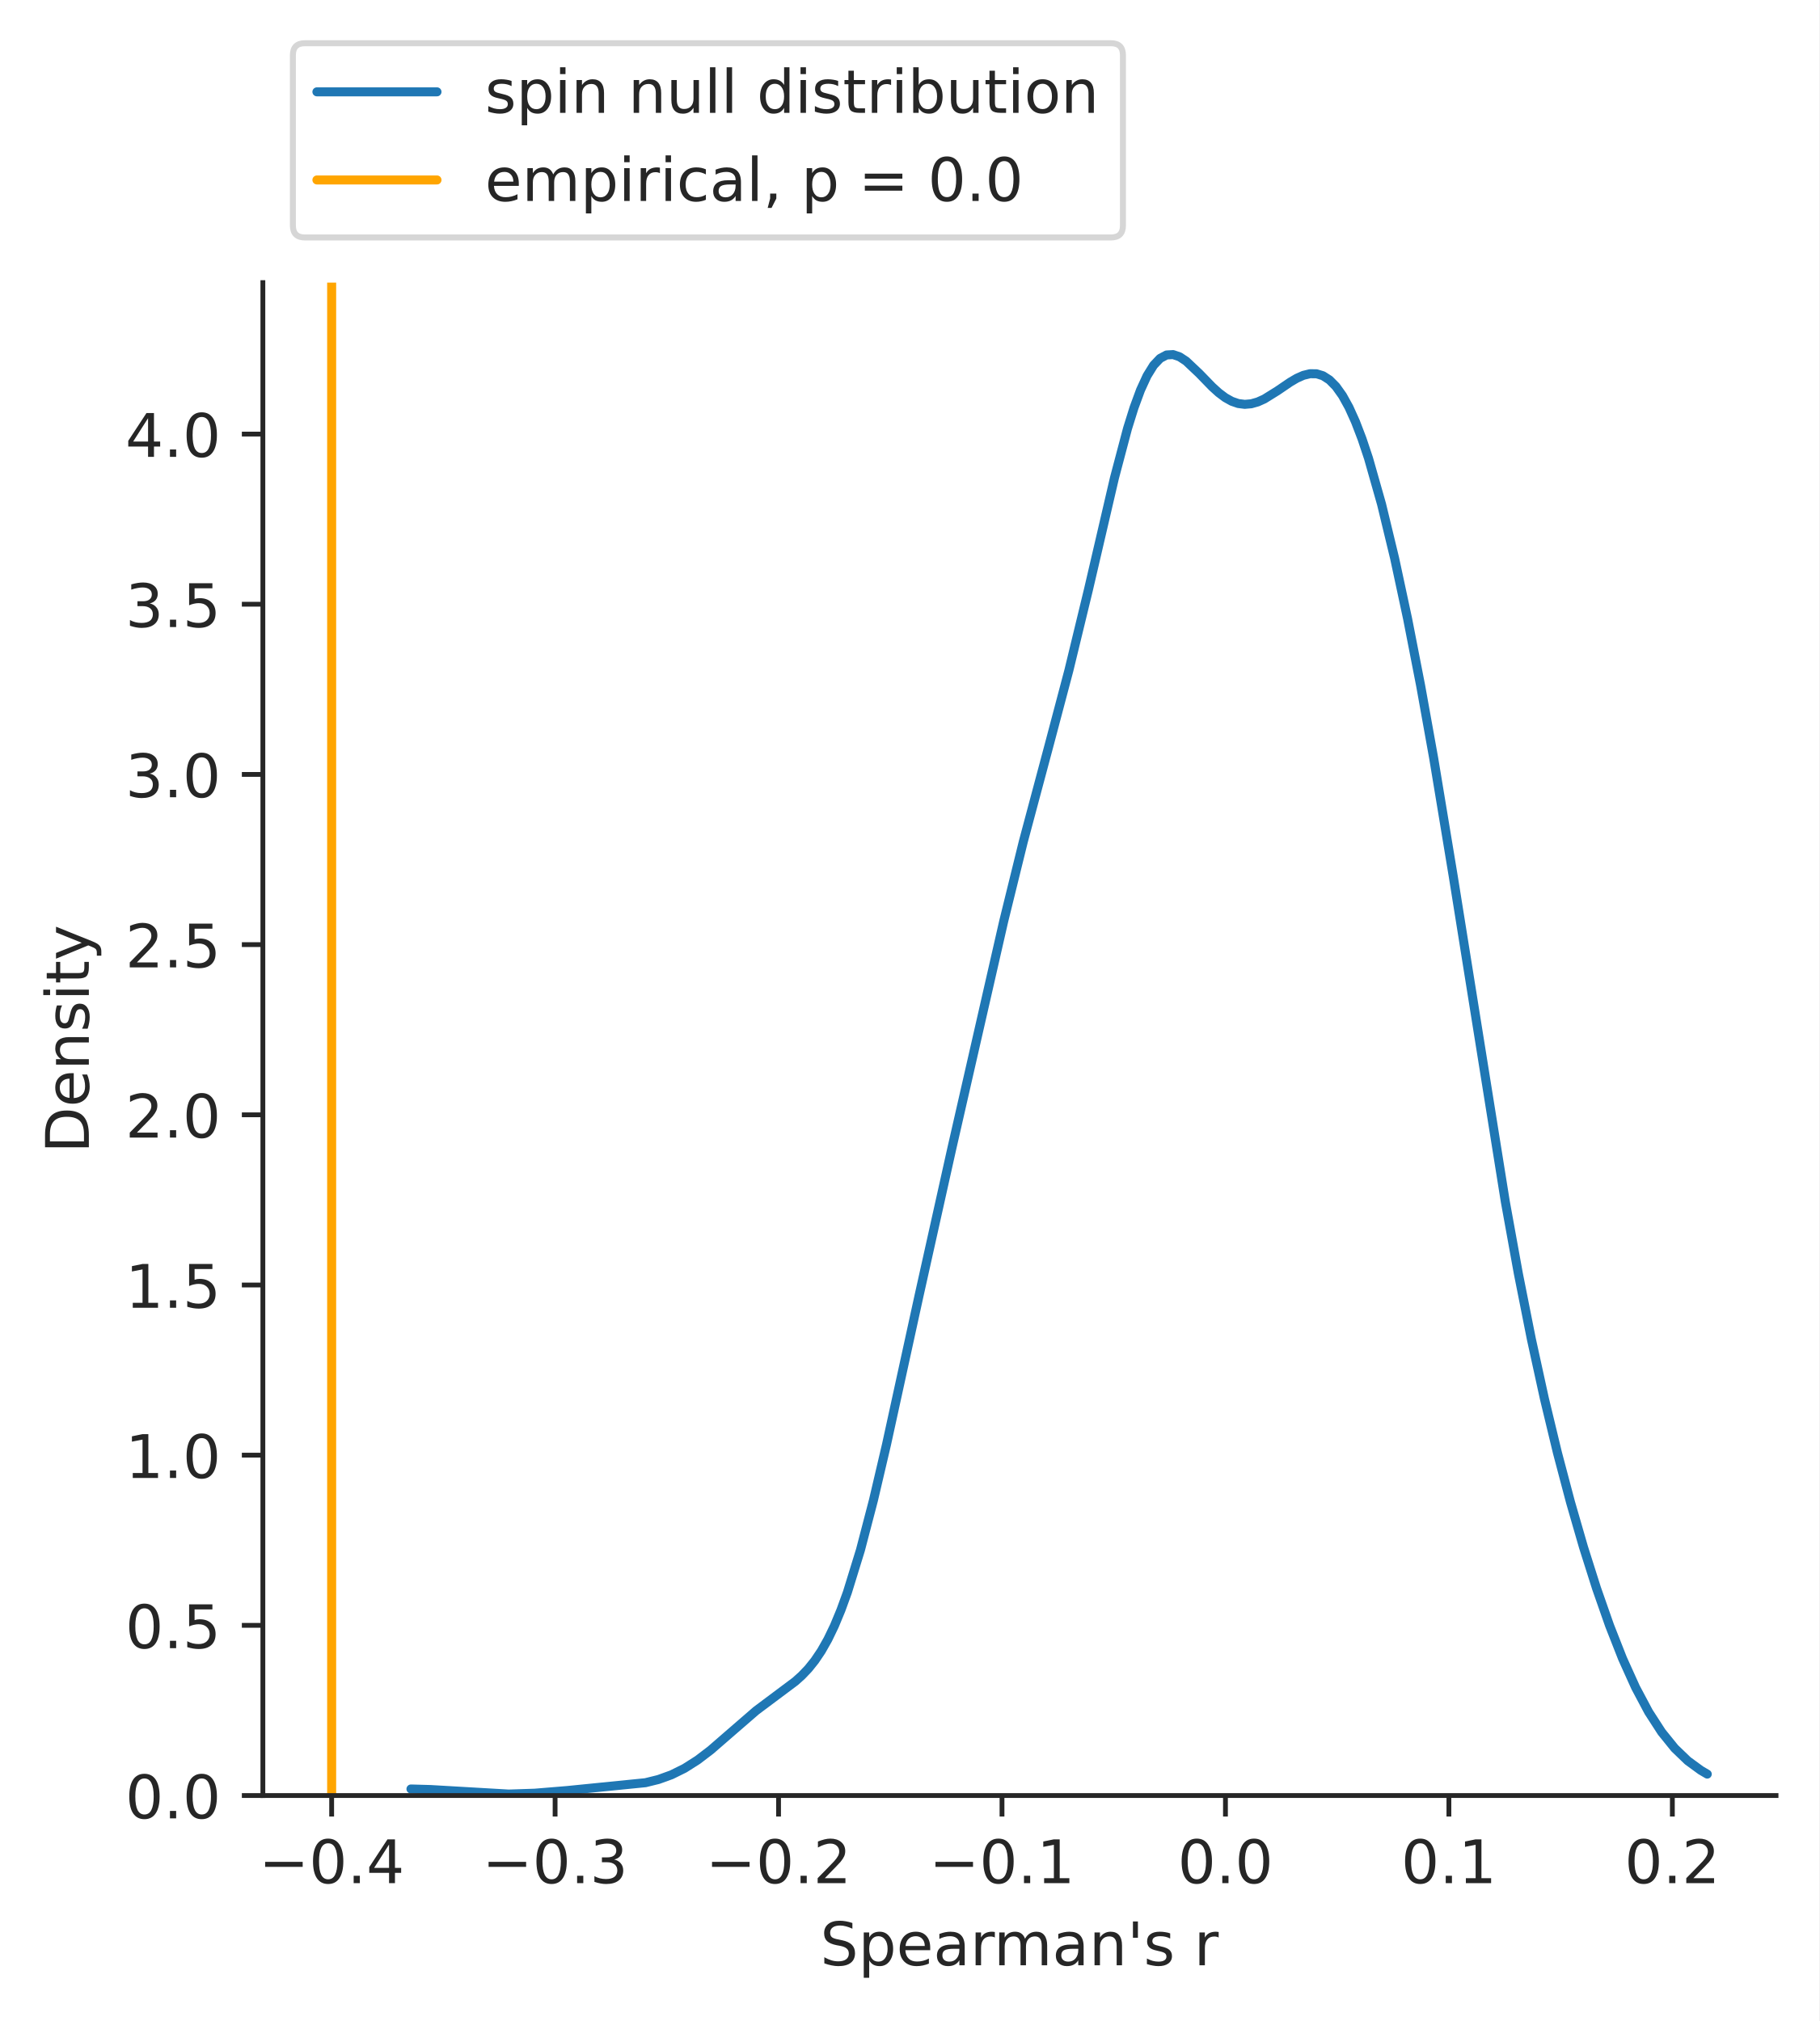
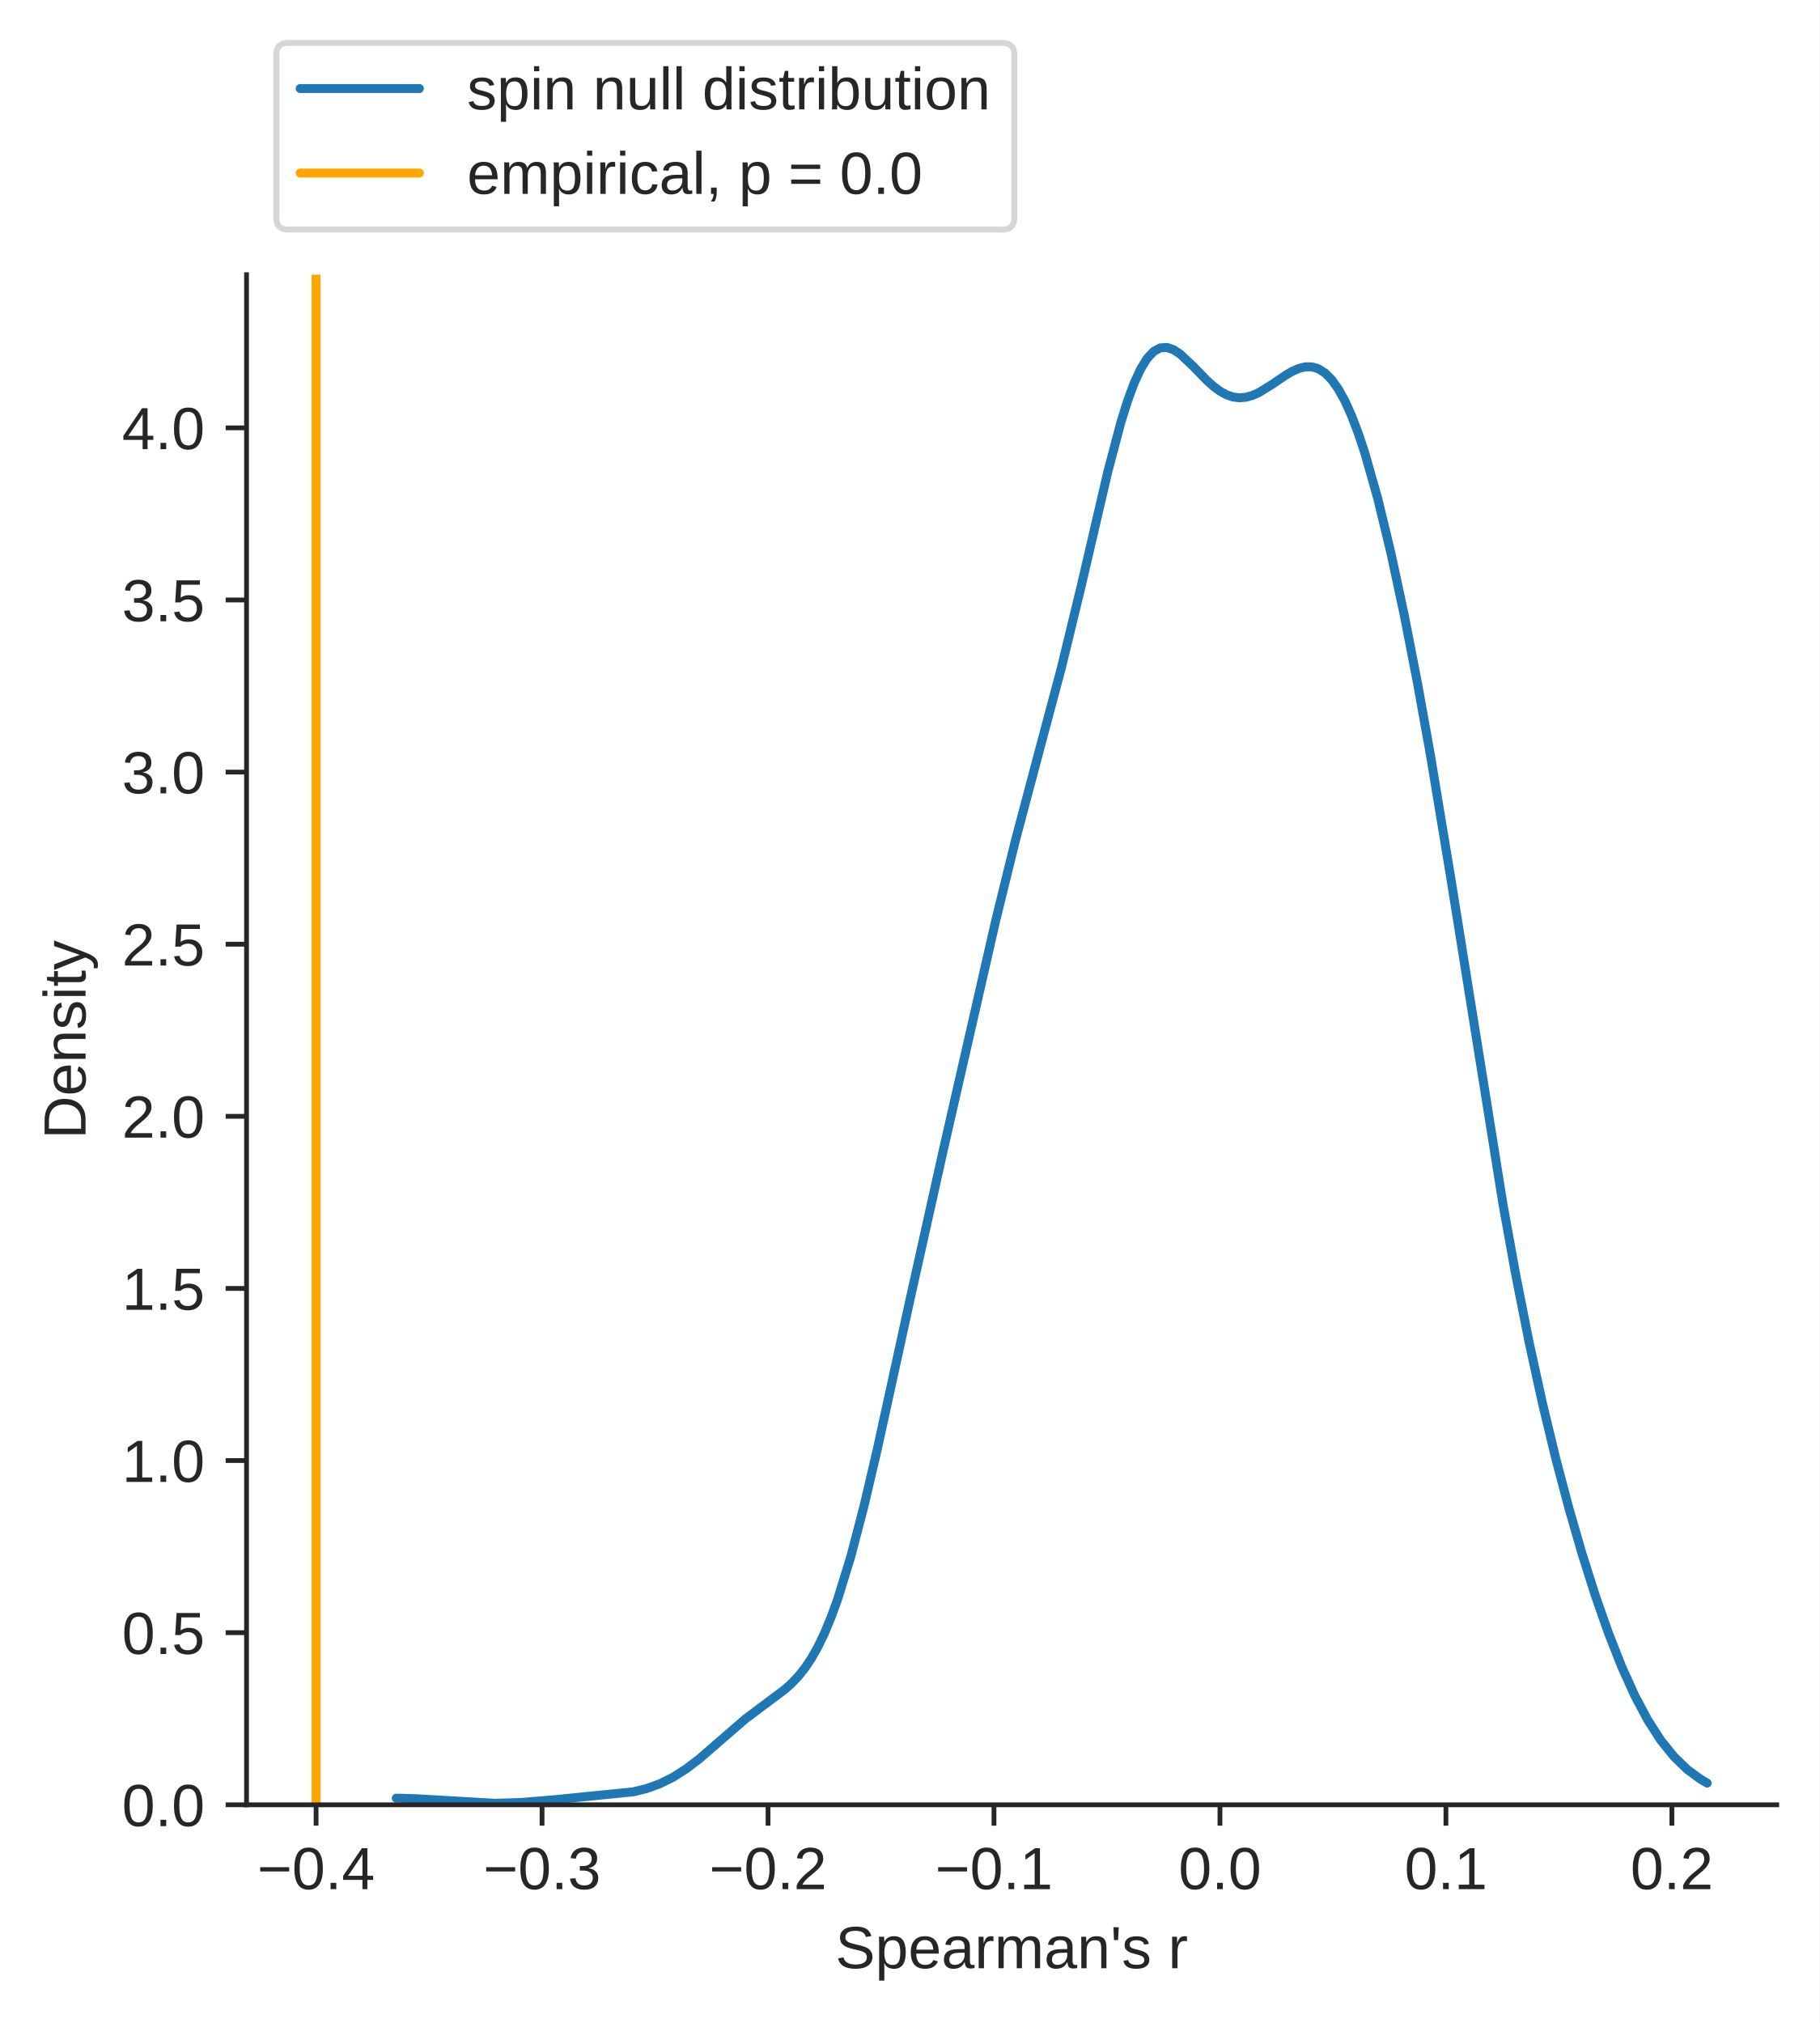
- <svg xmlns="http://www.w3.org/2000/svg" xmlns:xlink="http://www.w3.org/1999/xlink" height="336.652pt" version="1.1" viewBox="0 0 303 336.652" width="303pt">
+ <svg xmlns="http://www.w3.org/2000/svg" xmlns:xlink="http://www.w3.org/1999/xlink" height="339.439pt" version="1.1" viewBox="0 0 305.301 339.439" width="305.301pt">
  <defs>
    <style type="text/css">*{stroke-linecap:butt;stroke-linejoin:round;}</style>
  </defs>
  <g id="figure_1">
    <g id="patch_1">
-       <path d="M 0 336.652  L 303 336.652  L 303 0  L 0 0  z " style="fill:#ffffff;" />
+       <path d="M 0 339.439  L 305.301 339.439  L 305.301 0  L 0 0  z " style="fill:#ffffff;" />
    </g>
    <g id="axes_1">
      <g id="patch_2">
-         <path d="M 43.781 299.095  L 295.8 299.095  L 295.8 47.076  L 43.781 47.076  z " style="fill:#ffffff;" />
+         <path d="M 41.362 302.827  L 298.101 302.827  L 298.101 46.088  L 41.362 46.088  z " style="fill:#ffffff;" />
      </g>
      <g id="matplotlib.axis_1">
        <g id="xtick_1">
          <g id="line2d_1">
            <defs>
-               <path d="M 0 0  L 0 3.5  " id="m0aa266e743" style="stroke:#262626;stroke-width:0.8;" />
+               <path d="M 0 0  L 0 3.5  " id="m6e388e7358" style="stroke:#262626;stroke-width:0.8;" />
            </defs>
            <g>
-               <use style="fill:#262626;stroke:#262626;stroke-width:0.8;" x="55.237" xlink:href="#m0aa266e743" y="299.095" />
+               <use style="fill:#262626;stroke:#262626;stroke-width:0.8;" x="53.032" xlink:href="#m6e388e7358" y="302.827" />
            </g>
          </g>
          <g id="text_1">
-             <text style="fill:#262626;font-family:DejaVu Sans;font-size:10px;font-stretch:normal;font-style:normal;font-weight:normal;text-anchor:middle;" transform="rotate(-0, 55.23665, 313.6938)" x="55.237" y="313.694">−0.4</text>
+             <text style="fill:#262626;font-family:Arial;font-size:10px;font-stretch:normal;font-style:normal;font-weight:normal;text-anchor:middle;" transform="rotate(-0, 53.03245, 316.9844)" x="53.032" y="316.984">−0.4</text>
          </g>
        </g>
        <g id="xtick_2">
          <g id="line2d_2">
            <g>
-               <use style="fill:#262626;stroke:#262626;stroke-width:0.8;" x="92.452" xlink:href="#m0aa266e743" y="299.095" />
+               <use style="fill:#262626;stroke:#262626;stroke-width:0.8;" x="90.945" xlink:href="#m6e388e7358" y="302.827" />
            </g>
          </g>
          <g id="text_2">
-             <text style="fill:#262626;font-family:DejaVu Sans;font-size:10px;font-stretch:normal;font-style:normal;font-weight:normal;text-anchor:middle;" transform="rotate(-0, 92.45242, 313.6938)" x="92.452" y="313.694">−0.3</text>
+             <text style="fill:#262626;font-family:Arial;font-size:10px;font-stretch:normal;font-style:normal;font-weight:normal;text-anchor:middle;" transform="rotate(-0, 90.94522, 316.9844)" x="90.945" y="316.984">−0.3</text>
          </g>
        </g>
        <g id="xtick_3">
          <g id="line2d_3">
            <g>
-               <use style="fill:#262626;stroke:#262626;stroke-width:0.8;" x="129.668" xlink:href="#m0aa266e743" y="299.095" />
+               <use style="fill:#262626;stroke:#262626;stroke-width:0.8;" x="128.858" xlink:href="#m6e388e7358" y="302.827" />
            </g>
          </g>
          <g id="text_3">
-             <text style="fill:#262626;font-family:DejaVu Sans;font-size:10px;font-stretch:normal;font-style:normal;font-weight:normal;text-anchor:middle;" transform="rotate(-0, 129.6682, 313.6938)" x="129.668" y="313.694">−0.2</text>
+             <text style="fill:#262626;font-family:Arial;font-size:10px;font-stretch:normal;font-style:normal;font-weight:normal;text-anchor:middle;" transform="rotate(-0, 128.858, 316.9844)" x="128.858" y="316.984">−0.2</text>
          </g>
        </g>
        <g id="xtick_4">
          <g id="line2d_4">
            <g>
-               <use style="fill:#262626;stroke:#262626;stroke-width:0.8;" x="166.884" xlink:href="#m0aa266e743" y="299.095" />
+               <use style="fill:#262626;stroke:#262626;stroke-width:0.8;" x="166.771" xlink:href="#m6e388e7358" y="302.827" />
            </g>
          </g>
          <g id="text_4">
-             <text style="fill:#262626;font-family:DejaVu Sans;font-size:10px;font-stretch:normal;font-style:normal;font-weight:normal;text-anchor:middle;" transform="rotate(-0, 166.8839, 313.6938)" x="166.884" y="313.694">−0.1</text>
+             <text style="fill:#262626;font-family:Arial;font-size:10px;font-stretch:normal;font-style:normal;font-weight:normal;text-anchor:middle;" transform="rotate(-0, 166.7708, 316.9844)" x="166.771" y="316.984">−0.1</text>
          </g>
        </g>
        <g id="xtick_5">
          <g id="line2d_5">
            <g>
-               <use style="fill:#262626;stroke:#262626;stroke-width:0.8;" x="204.1" xlink:href="#m0aa266e743" y="299.095" />
+               <use style="fill:#262626;stroke:#262626;stroke-width:0.8;" x="204.684" xlink:href="#m6e388e7358" y="302.827" />
            </g>
          </g>
          <g id="text_5">
-             <text style="fill:#262626;font-family:DejaVu Sans;font-size:10px;font-stretch:normal;font-style:normal;font-weight:normal;text-anchor:middle;" transform="rotate(-0, 204.0997, 313.6938)" x="204.1" y="313.694">0.0</text>
+             <text style="fill:#262626;font-family:Arial;font-size:10px;font-stretch:normal;font-style:normal;font-weight:normal;text-anchor:middle;" transform="rotate(-0, 204.6835, 316.9844)" x="204.684" y="316.984">0.0</text>
          </g>
        </g>
        <g id="xtick_6">
          <g id="line2d_6">
            <g>
-               <use style="fill:#262626;stroke:#262626;stroke-width:0.8;" x="241.315" xlink:href="#m0aa266e743" y="299.095" />
+               <use style="fill:#262626;stroke:#262626;stroke-width:0.8;" x="242.596" xlink:href="#m6e388e7358" y="302.827" />
            </g>
          </g>
          <g id="text_6">
-             <text style="fill:#262626;font-family:DejaVu Sans;font-size:10px;font-stretch:normal;font-style:normal;font-weight:normal;text-anchor:middle;" transform="rotate(-0, 241.3155, 313.6938)" x="241.315" y="313.694">0.1</text>
+             <text style="fill:#262626;font-family:Arial;font-size:10px;font-stretch:normal;font-style:normal;font-weight:normal;text-anchor:middle;" transform="rotate(-0, 242.5963, 316.9844)" x="242.596" y="316.984">0.1</text>
          </g>
        </g>
        <g id="xtick_7">
          <g id="line2d_7">
            <g>
-               <use style="fill:#262626;stroke:#262626;stroke-width:0.8;" x="278.531" xlink:href="#m0aa266e743" y="299.095" />
+               <use style="fill:#262626;stroke:#262626;stroke-width:0.8;" x="280.509" xlink:href="#m6e388e7358" y="302.827" />
            </g>
          </g>
          <g id="text_7">
-             <text style="fill:#262626;font-family:DejaVu Sans;font-size:10px;font-stretch:normal;font-style:normal;font-weight:normal;text-anchor:middle;" transform="rotate(-0, 278.5312, 313.6938)" x="278.531" y="313.694">0.2</text>
+             <text style="fill:#262626;font-family:Arial;font-size:10px;font-stretch:normal;font-style:normal;font-weight:normal;text-anchor:middle;" transform="rotate(-0, 280.5091, 316.9844)" x="280.509" y="316.984">0.2</text>
          </g>
        </g>
        <g id="text_8">
-           <text style="fill:#262626;font-family:DejaVu Sans;font-size:10px;font-stretch:normal;font-style:normal;font-weight:normal;text-anchor:middle;" transform="rotate(-0, 169.7907, 327.3719)" x="169.791" y="327.372">Spearman's r</text>
+           <text style="fill:#262626;font-family:Arial;font-size:10px;font-stretch:normal;font-style:normal;font-weight:normal;text-anchor:middle;" transform="rotate(-0, 169.7319, 330.2516)" x="169.732" y="330.252">Spearman's r</text>
        </g>
      </g>
      <g id="matplotlib.axis_2">
        <g id="ytick_1">
          <g id="line2d_8">
            <defs>
-               <path d="M 0 0  L -3.5 0  " id="ma32a2d2380" style="stroke:#262626;stroke-width:0.8;" />
+               <path d="M 0 0  L -3.5 0  " id="m435d8496ec" style="stroke:#262626;stroke-width:0.8;" />
            </defs>
            <g>
-               <use style="fill:#262626;stroke:#262626;stroke-width:0.8;" x="43.781" xlink:href="#ma32a2d2380" y="299.095" />
+               <use style="fill:#262626;stroke:#262626;stroke-width:0.8;" x="41.362" xlink:href="#m435d8496ec" y="302.827" />
            </g>
          </g>
          <g id="text_9">
-             <text style="fill:#262626;font-family:DejaVu Sans;font-size:10px;font-stretch:normal;font-style:normal;font-weight:normal;text-anchor:end;" transform="rotate(-0, 36.78125, 302.8945)" x="36.781" y="302.895">0.0</text>
+             <text style="fill:#262626;font-family:Arial;font-size:10px;font-stretch:normal;font-style:normal;font-weight:normal;text-anchor:end;" transform="rotate(-0, 34.3625, 306.4055)" x="34.362" y="306.405">0.0</text>
          </g>
        </g>
        <g id="ytick_2">
          <g id="line2d_9">
            <g>
-               <use style="fill:#262626;stroke:#262626;stroke-width:0.8;" x="43.781" xlink:href="#ma32a2d2380" y="270.746" />
+               <use style="fill:#262626;stroke:#262626;stroke-width:0.8;" x="41.362" xlink:href="#m435d8496ec" y="273.947" />
            </g>
          </g>
          <g id="text_10">
-             <text style="fill:#262626;font-family:DejaVu Sans;font-size:10px;font-stretch:normal;font-style:normal;font-weight:normal;text-anchor:end;" transform="rotate(-0, 36.78125, 274.5457)" x="36.781" y="274.546">0.5</text>
+             <text style="fill:#262626;font-family:Arial;font-size:10px;font-stretch:normal;font-style:normal;font-weight:normal;text-anchor:end;" transform="rotate(-0, 34.3625, 277.5257)" x="34.362" y="277.526">0.5</text>
          </g>
        </g>
        <g id="ytick_3">
          <g id="line2d_10">
            <g>
-               <use style="fill:#262626;stroke:#262626;stroke-width:0.8;" x="43.781" xlink:href="#ma32a2d2380" y="242.398" />
+               <use style="fill:#262626;stroke:#262626;stroke-width:0.8;" x="41.362" xlink:href="#m435d8496ec" y="245.067" />
            </g>
          </g>
          <g id="text_11">
-             <text style="fill:#262626;font-family:DejaVu Sans;font-size:10px;font-stretch:normal;font-style:normal;font-weight:normal;text-anchor:end;" transform="rotate(-0, 36.78125, 246.1968)" x="36.781" y="246.197">1.0</text>
+             <text style="fill:#262626;font-family:Arial;font-size:10px;font-stretch:normal;font-style:normal;font-weight:normal;text-anchor:end;" transform="rotate(-0, 34.3625, 248.6459)" x="34.362" y="248.646">1.0</text>
          </g>
        </g>
        <g id="ytick_4">
          <g id="line2d_11">
            <g>
-               <use style="fill:#262626;stroke:#262626;stroke-width:0.8;" x="43.781" xlink:href="#ma32a2d2380" y="214.049" />
+               <use style="fill:#262626;stroke:#262626;stroke-width:0.8;" x="41.362" xlink:href="#m435d8496ec" y="216.187" />
            </g>
          </g>
          <g id="text_12">
-             <text style="fill:#262626;font-family:DejaVu Sans;font-size:10px;font-stretch:normal;font-style:normal;font-weight:normal;text-anchor:end;" transform="rotate(-0, 36.78125, 217.848)" x="36.781" y="217.848">1.5</text>
+             <text style="fill:#262626;font-family:Arial;font-size:10px;font-stretch:normal;font-style:normal;font-weight:normal;text-anchor:end;" transform="rotate(-0, 34.3625, 219.7661)" x="34.362" y="219.766">1.5</text>
          </g>
        </g>
        <g id="ytick_5">
          <g id="line2d_12">
            <g>
-               <use style="fill:#262626;stroke:#262626;stroke-width:0.8;" x="43.781" xlink:href="#ma32a2d2380" y="185.7" />
+               <use style="fill:#262626;stroke:#262626;stroke-width:0.8;" x="41.362" xlink:href="#m435d8496ec" y="187.307" />
            </g>
          </g>
          <g id="text_13">
-             <text style="fill:#262626;font-family:DejaVu Sans;font-size:10px;font-stretch:normal;font-style:normal;font-weight:normal;text-anchor:end;" transform="rotate(-0, 36.78125, 189.4991)" x="36.781" y="189.499">2.0</text>
+             <text style="fill:#262626;font-family:Arial;font-size:10px;font-stretch:normal;font-style:normal;font-weight:normal;text-anchor:end;" transform="rotate(-0, 34.3625, 190.8863)" x="34.362" y="190.886">2.0</text>
          </g>
        </g>
        <g id="ytick_6">
          <g id="line2d_13">
            <g>
-               <use style="fill:#262626;stroke:#262626;stroke-width:0.8;" x="43.781" xlink:href="#ma32a2d2380" y="157.351" />
+               <use style="fill:#262626;stroke:#262626;stroke-width:0.8;" x="41.362" xlink:href="#m435d8496ec" y="158.428" />
            </g>
          </g>
          <g id="text_14">
-             <text style="fill:#262626;font-family:DejaVu Sans;font-size:10px;font-stretch:normal;font-style:normal;font-weight:normal;text-anchor:end;" transform="rotate(-0, 36.78125, 161.1503)" x="36.781" y="161.15">2.5</text>
+             <text style="fill:#262626;font-family:Arial;font-size:10px;font-stretch:normal;font-style:normal;font-weight:normal;text-anchor:end;" transform="rotate(-0, 34.3625, 162.0066)" x="34.362" y="162.007">2.5</text>
          </g>
        </g>
        <g id="ytick_7">
          <g id="line2d_14">
            <g>
-               <use style="fill:#262626;stroke:#262626;stroke-width:0.8;" x="43.781" xlink:href="#ma32a2d2380" y="129.002" />
+               <use style="fill:#262626;stroke:#262626;stroke-width:0.8;" x="41.362" xlink:href="#m435d8496ec" y="129.548" />
            </g>
          </g>
          <g id="text_15">
-             <text style="fill:#262626;font-family:DejaVu Sans;font-size:10px;font-stretch:normal;font-style:normal;font-weight:normal;text-anchor:end;" transform="rotate(-0, 36.78125, 132.8014)" x="36.781" y="132.801">3.0</text>
+             <text style="fill:#262626;font-family:Arial;font-size:10px;font-stretch:normal;font-style:normal;font-weight:normal;text-anchor:end;" transform="rotate(-0, 34.3625, 133.1268)" x="34.362" y="133.127">3.0</text>
          </g>
        </g>
        <g id="ytick_8">
          <g id="line2d_15">
            <g>
-               <use style="fill:#262626;stroke:#262626;stroke-width:0.8;" x="43.781" xlink:href="#ma32a2d2380" y="100.653" />
+               <use style="fill:#262626;stroke:#262626;stroke-width:0.8;" x="41.362" xlink:href="#m435d8496ec" y="100.668" />
            </g>
          </g>
          <g id="text_16">
-             <text style="fill:#262626;font-family:DejaVu Sans;font-size:10px;font-stretch:normal;font-style:normal;font-weight:normal;text-anchor:end;" transform="rotate(-0, 36.78125, 104.4526)" x="36.781" y="104.453">3.5</text>
+             <text style="fill:#262626;font-family:Arial;font-size:10px;font-stretch:normal;font-style:normal;font-weight:normal;text-anchor:end;" transform="rotate(-0, 34.3625, 104.247)" x="34.362" y="104.247">3.5</text>
          </g>
        </g>
        <g id="ytick_9">
          <g id="line2d_16">
            <g>
-               <use style="fill:#262626;stroke:#262626;stroke-width:0.8;" x="43.781" xlink:href="#ma32a2d2380" y="72.305" />
+               <use style="fill:#262626;stroke:#262626;stroke-width:0.8;" x="41.362" xlink:href="#m435d8496ec" y="71.788" />
            </g>
          </g>
          <g id="text_17">
-             <text style="fill:#262626;font-family:DejaVu Sans;font-size:10px;font-stretch:normal;font-style:normal;font-weight:normal;text-anchor:end;" transform="rotate(-0, 36.78125, 76.10375)" x="36.781" y="76.104">4.0</text>
+             <text style="fill:#262626;font-family:Arial;font-size:10px;font-stretch:normal;font-style:normal;font-weight:normal;text-anchor:end;" transform="rotate(-0, 34.3625, 75.36719)" x="34.362" y="75.367">4.0</text>
          </g>
        </g>
        <g id="text_18">
-           <text style="fill:#262626;font-family:DejaVu Sans;font-size:10px;font-stretch:normal;font-style:normal;font-weight:normal;text-anchor:middle;" transform="rotate(-90, 14.79844, 173.0859)" x="14.798" y="173.086">Density</text>
+           <text style="fill:#262626;font-family:Arial;font-size:10px;font-stretch:normal;font-style:normal;font-weight:normal;text-anchor:middle;" transform="rotate(-90, 14.35781, 174.4571)" x="14.358" y="174.457">Density</text>
        </g>
      </g>
      <g id="line2d_17">
-         <path clip-path="url(#p767477a665)" d="M 68.444 298.002  L 71.699 298.094  L 84.718 298.848  L 89.058 298.706  L 94.482 298.26  L 107.501 296.957  L 109.671 296.421  L 111.841 295.636  L 114.011 294.562  L 116.181 293.185  L 118.351 291.532  L 121.605 288.708  L 125.945 284.95  L 129.2 282.514  L 132.455 280.08  L 133.54 279.105  L 134.625 277.967  L 135.709 276.616  L 136.794 275.004  L 137.879 273.088  L 138.964 270.836  L 140.049 268.225  L 141.134 265.246  L 143.304 258.209  L 145.474 249.898  L 147.644 240.638  L 153.068 215.818  L 158.493 191.459  L 167.172 153.438  L 170.427 140.218  L 174.767 123.972  L 178.022 111.672  L 181.276 98.246  L 185.616 79.595  L 187.786 71.389  L 188.871 67.914  L 189.956 64.968  L 191.041 62.605  L 192.126 60.851  L 193.211 59.702  L 194.296 59.127  L 195.381 59.066  L 196.465 59.439  L 197.55 60.153  L 199.72 62.201  L 201.89 64.435  L 202.975 65.419  L 204.06 66.234  L 205.145 66.842  L 206.23 67.218  L 207.315 67.355  L 208.4 67.26  L 209.485 66.952  L 210.57 66.463  L 212.739 65.115  L 214.909 63.639  L 215.994 63.004  L 217.079 62.523  L 218.164 62.256  L 219.249 62.261  L 220.334 62.589  L 221.419 63.283  L 222.504 64.378  L 223.589 65.899  L 224.674 67.859  L 225.759 70.261  L 226.843 73.094  L 227.928 76.344  L 230.098 83.987  L 232.268 92.967  L 234.438 103.083  L 236.608 114.209  L 238.778 126.279  L 242.032 145.929  L 250.712 200.181  L 252.882 212.15  L 255.052 223.075  L 257.222 232.991  L 259.391 241.997  L 261.561 250.211  L 263.731 257.72  L 265.901 264.571  L 268.071 270.769  L 270.241 276.288  L 272.411 281.095  L 274.58 285.172  L 276.75 288.529  L 278.92 291.213  L 281.09 293.3  L 283.26 294.887  L 284.345 295.525  L 284.345 295.525  " style="fill:none;stroke:#1f77b4;stroke-linecap:round;stroke-width:1.5;" />
+         <path clip-path="url(#pff48128e52)" d="M 66.487 301.712  L 69.803 301.807  L 83.066 302.574  L 87.487 302.43  L 93.013 301.976  L 106.276 300.648  L 108.486 300.102  L 110.697 299.302  L 112.907 298.208  L 115.118 296.806  L 117.328 295.122  L 120.644 292.245  L 125.065 288.417  L 128.381 285.935  L 131.697 283.455  L 132.802 282.462  L 133.907 281.303  L 135.012 279.926  L 136.118 278.284  L 137.223 276.332  L 138.328 274.038  L 139.433 271.378  L 140.539 268.343  L 142.749 261.174  L 144.96 252.708  L 147.17 243.274  L 152.696 217.99  L 158.223 193.174  L 167.065 154.441  L 170.38 140.974  L 173.696 128.488  L 178.117 111.893  L 181.433 98.215  L 185.854 79.216  L 188.064 70.855  L 189.17 67.315  L 190.275 64.314  L 191.38 61.907  L 192.485 60.12  L 193.591 58.95  L 194.696 58.364  L 195.801 58.301  L 196.906 58.682  L 198.012 59.409  L 200.222 61.496  L 202.433 63.771  L 203.538 64.774  L 204.643 65.604  L 205.748 66.223  L 206.854 66.607  L 207.959 66.746  L 209.064 66.649  L 210.169 66.335  L 211.275 65.837  L 213.485 64.464  L 215.696 62.96  L 216.801 62.314  L 217.906 61.824  L 219.011 61.552  L 220.117 61.557  L 221.222 61.891  L 222.327 62.598  L 223.432 63.714  L 224.538 65.263  L 225.643 67.26  L 226.748 69.706  L 227.853 72.593  L 228.959 75.903  L 231.169 83.69  L 233.38 92.838  L 235.59 103.143  L 237.801 114.478  L 240.011 126.774  L 243.327 146.792  L 252.169 202.06  L 254.379 214.252  L 256.59 225.383  L 258.8 235.484  L 261.011 244.659  L 263.221 253.026  L 265.432 260.676  L 267.642 267.656  L 269.853 273.97  L 272.063 279.592  L 274.274 284.489  L 276.484 288.643  L 278.695 292.063  L 280.905 294.796  L 283.116 296.922  L 285.326 298.539  L 286.431 299.189  L 286.431 299.189  " style="fill:none;stroke:#1f77b4;stroke-linecap:round;stroke-width:1.5;" />
      </g>
      <g id="line2d_18">
-         <path clip-path="url(#p767477a665)" d="M 55.237 299.095  L 55.237 47.076  " style="fill:none;stroke:#ffa500;stroke-linecap:round;stroke-width:1.5;" />
+         <path clip-path="url(#pff48128e52)" d="M 53.032 302.827  L 53.032 46.088  " style="fill:none;stroke:#ffa500;stroke-linecap:round;stroke-width:1.5;" />
      </g>
      <g id="patch_3">
-         <path d="M 43.781 299.095  L 43.781 47.076  " style="fill:none;stroke:#262626;stroke-linecap:square;stroke-linejoin:miter;stroke-width:0.8;" />
+         <path d="M 41.362 302.827  L 41.362 46.088  " style="fill:none;stroke:#262626;stroke-linecap:square;stroke-linejoin:miter;stroke-width:0.8;" />
      </g>
      <g id="patch_4">
-         <path d="M 43.781 299.095  L 295.8 299.095  " style="fill:none;stroke:#262626;stroke-linecap:square;stroke-linejoin:miter;stroke-width:0.8;" />
+         <path d="M 41.362 302.827  L 298.101 302.827  " style="fill:none;stroke:#262626;stroke-linecap:square;stroke-linejoin:miter;stroke-width:0.8;" />
      </g>
      <g id="legend_1">
        <g id="patch_5">
-           <path d="M 50.781 39.556  L 185.028 39.556  Q 187.028 39.556 187.028 37.556  L 187.028 9.2  Q 187.028 7.2 185.028 7.2  L 50.781 7.2  Q 48.781 7.2 48.781 9.2  L 48.781 37.556  Q 48.781 39.556 50.781 39.556  z " style="fill:#ffffff;opacity:0.8;stroke:#cccccc;stroke-linejoin:miter;" />
+           <path d="M 48.362 38.52  L 168.184 38.52  Q 170.184 38.52 170.184 36.52  L 170.184 9.2  Q 170.184 7.2 168.184 7.2  L 48.362 7.2  Q 46.362 7.2 46.362 9.2  L 46.362 36.52  Q 46.362 38.52 48.362 38.52  z " style="fill:#ffffff;opacity:0.8;stroke:#cccccc;stroke-linejoin:miter;" />
        </g>
        <g id="line2d_19">
-           <path d="M 52.781 15.298  L 72.781 15.298  " style="fill:none;stroke:#1f77b4;stroke-linecap:round;stroke-width:1.5;" />
+           <path d="M 50.362 14.858  L 70.362 14.858  " style="fill:none;stroke:#1f77b4;stroke-linecap:round;stroke-width:1.5;" />
        </g>
        <g id="line2d_20" />
        <g id="text_19">
-           <text style="fill:#262626;font-family:DejaVu Sans;font-size:10px;font-stretch:normal;font-style:normal;font-weight:normal;text-anchor:start;" transform="rotate(-0, 80.78125, 18.79844)" x="80.781" y="18.798">spin null distribution</text>
+           <text style="fill:#262626;font-family:Arial;font-size:10px;font-stretch:normal;font-style:normal;font-weight:normal;text-anchor:start;" transform="rotate(-0, 78.3625, 18.35781)" x="78.362" y="18.358">spin null distribution</text>
        </g>
        <g id="line2d_21">
-           <path d="M 52.781 29.977  L 72.781 29.977  " style="fill:none;stroke:#ffa500;stroke-linecap:round;stroke-width:1.5;" />
+           <path d="M 50.362 29.033  L 70.362 29.033  " style="fill:none;stroke:#ffa500;stroke-linecap:round;stroke-width:1.5;" />
        </g>
        <g id="line2d_22" />
        <g id="text_20">
-           <text style="fill:#262626;font-family:DejaVu Sans;font-size:10px;font-stretch:normal;font-style:normal;font-weight:normal;text-anchor:start;" transform="rotate(-0, 80.78125, 33.47656)" x="80.781" y="33.477">empirical, p = 0.0</text>
+           <text style="fill:#262626;font-family:Arial;font-size:10px;font-stretch:normal;font-style:normal;font-weight:normal;text-anchor:start;" transform="rotate(-0, 78.3625, 32.53281)" x="78.362" y="32.533">empirical, p = 0.0</text>
        </g>
      </g>
    </g>
  </g>
  <defs>
-     <clipPath id="p767477a665">
-       <rect height="252.019" width="252.019" x="43.781" y="47.076" />
+     <clipPath id="pff48128e52">
+       <rect height="256.739" width="256.739" x="41.362" y="46.088" />
    </clipPath>
  </defs>
</svg>
